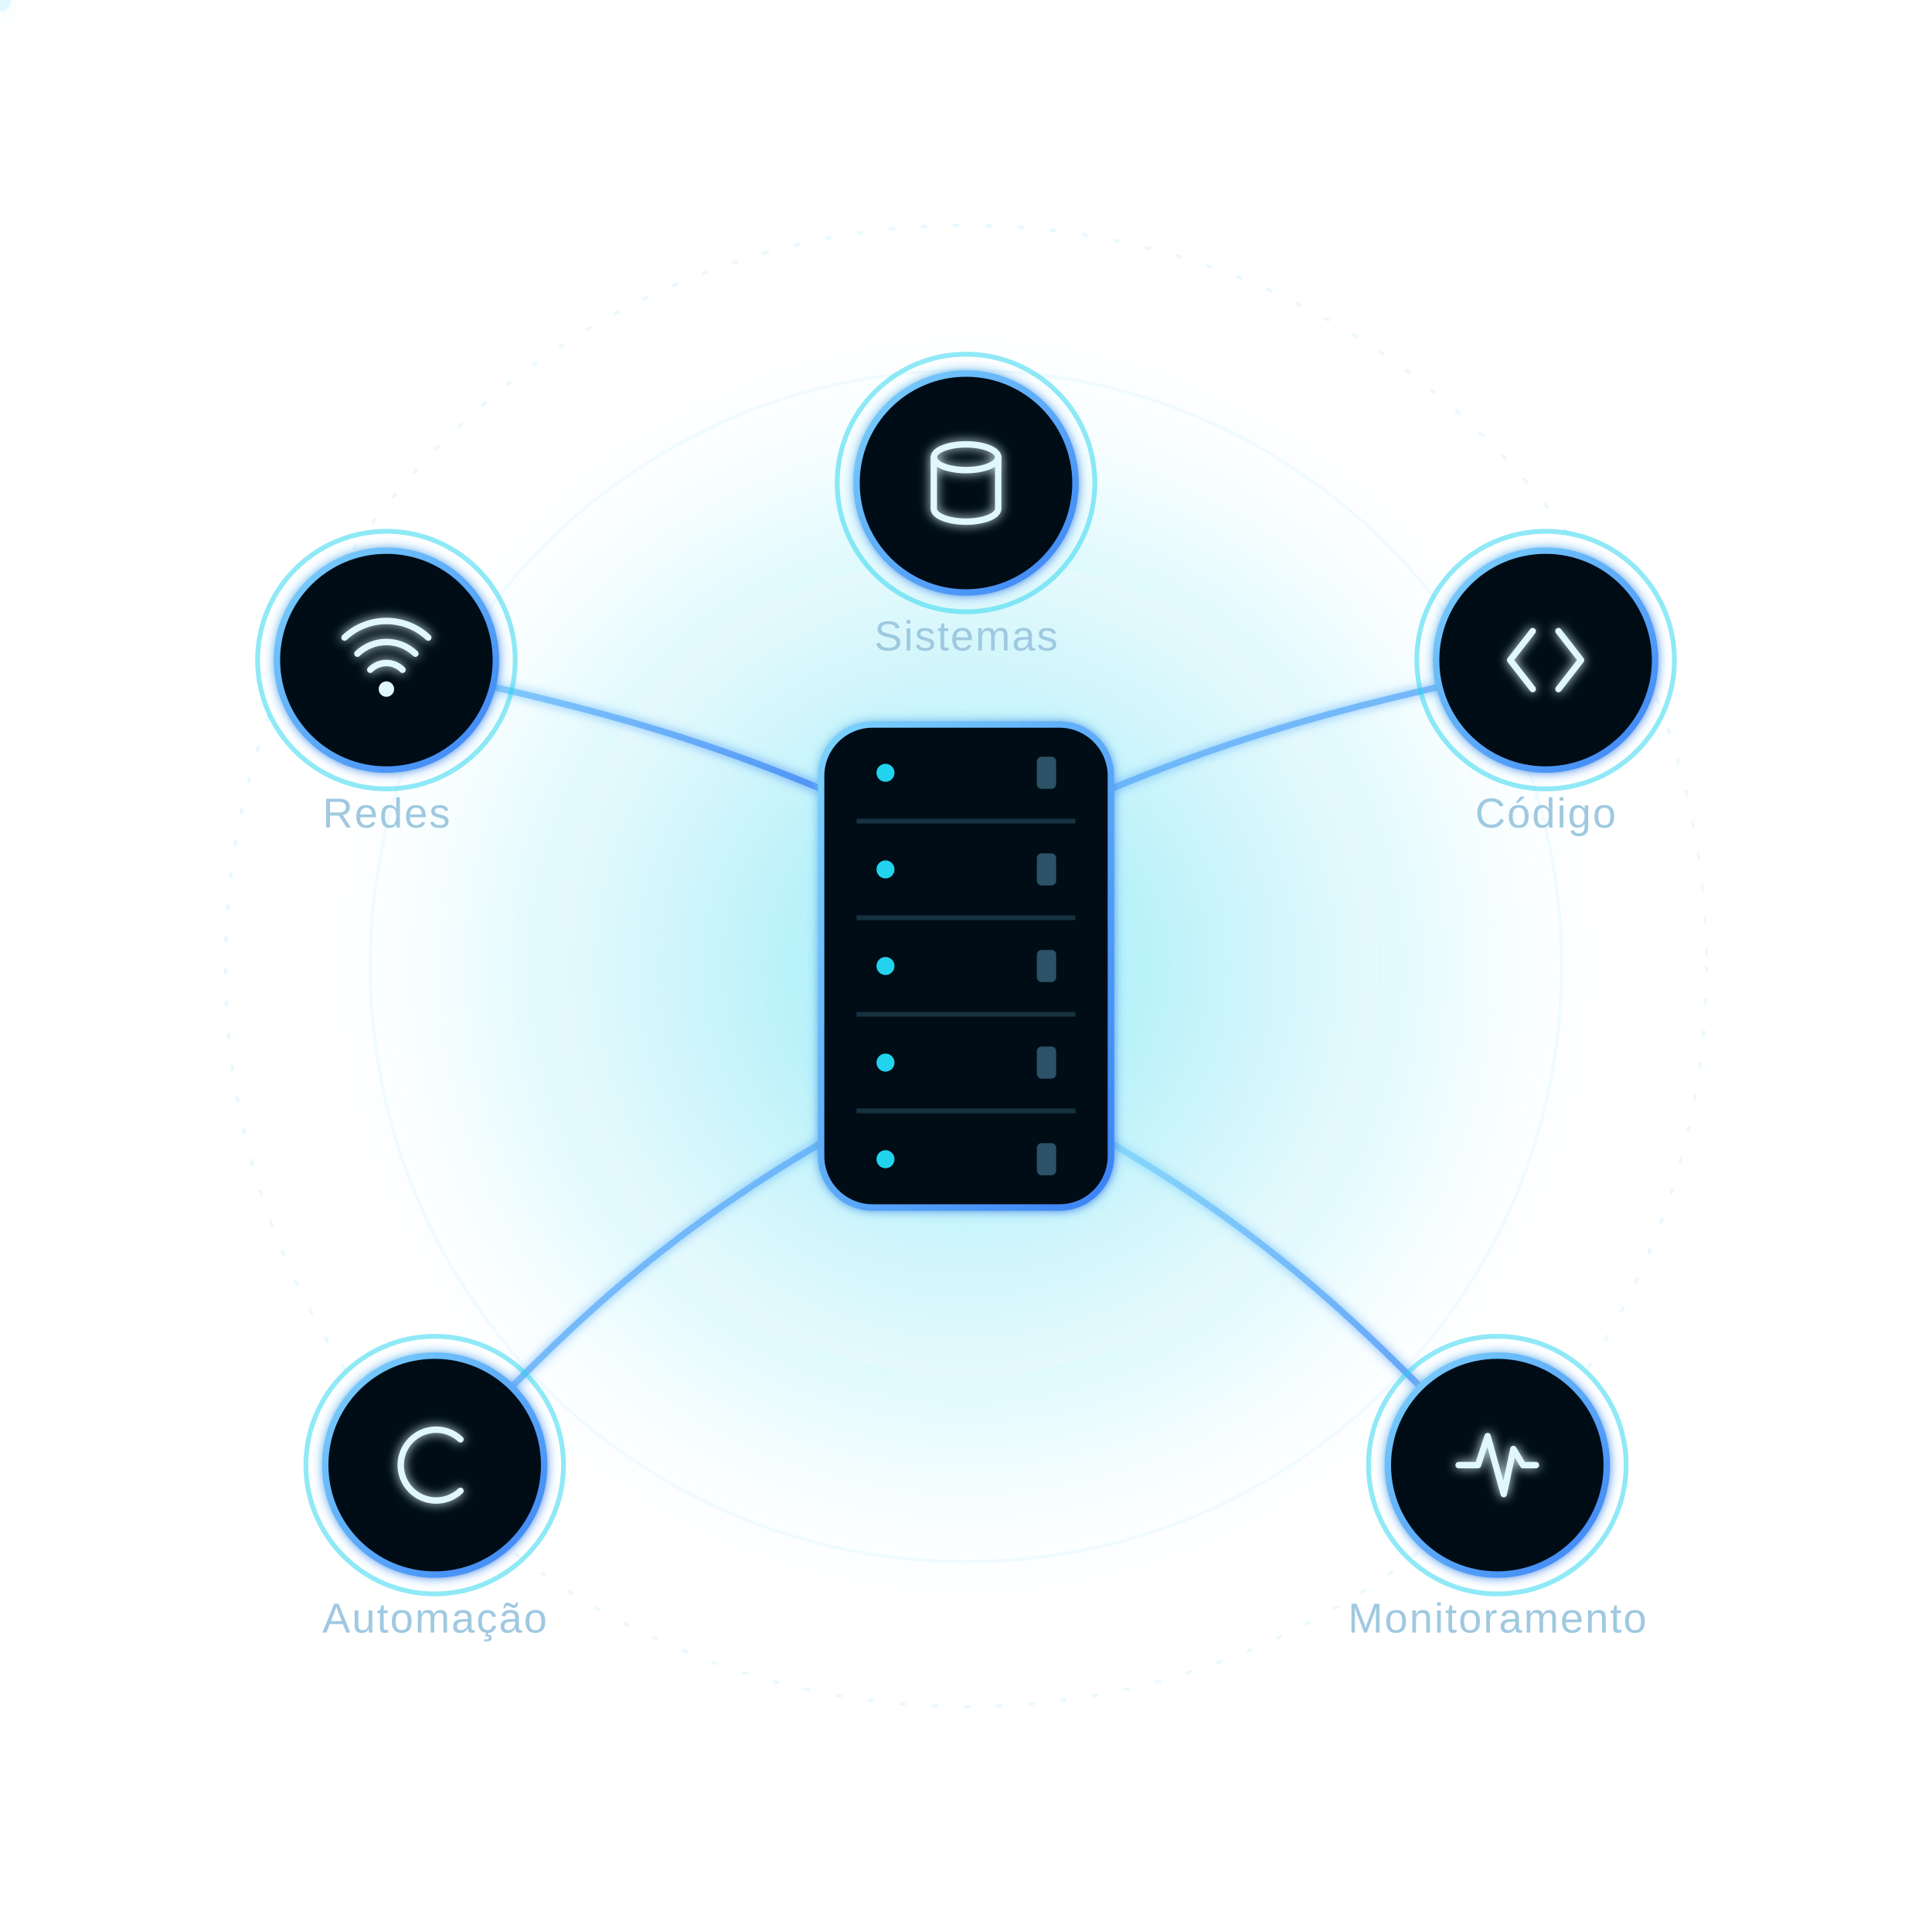
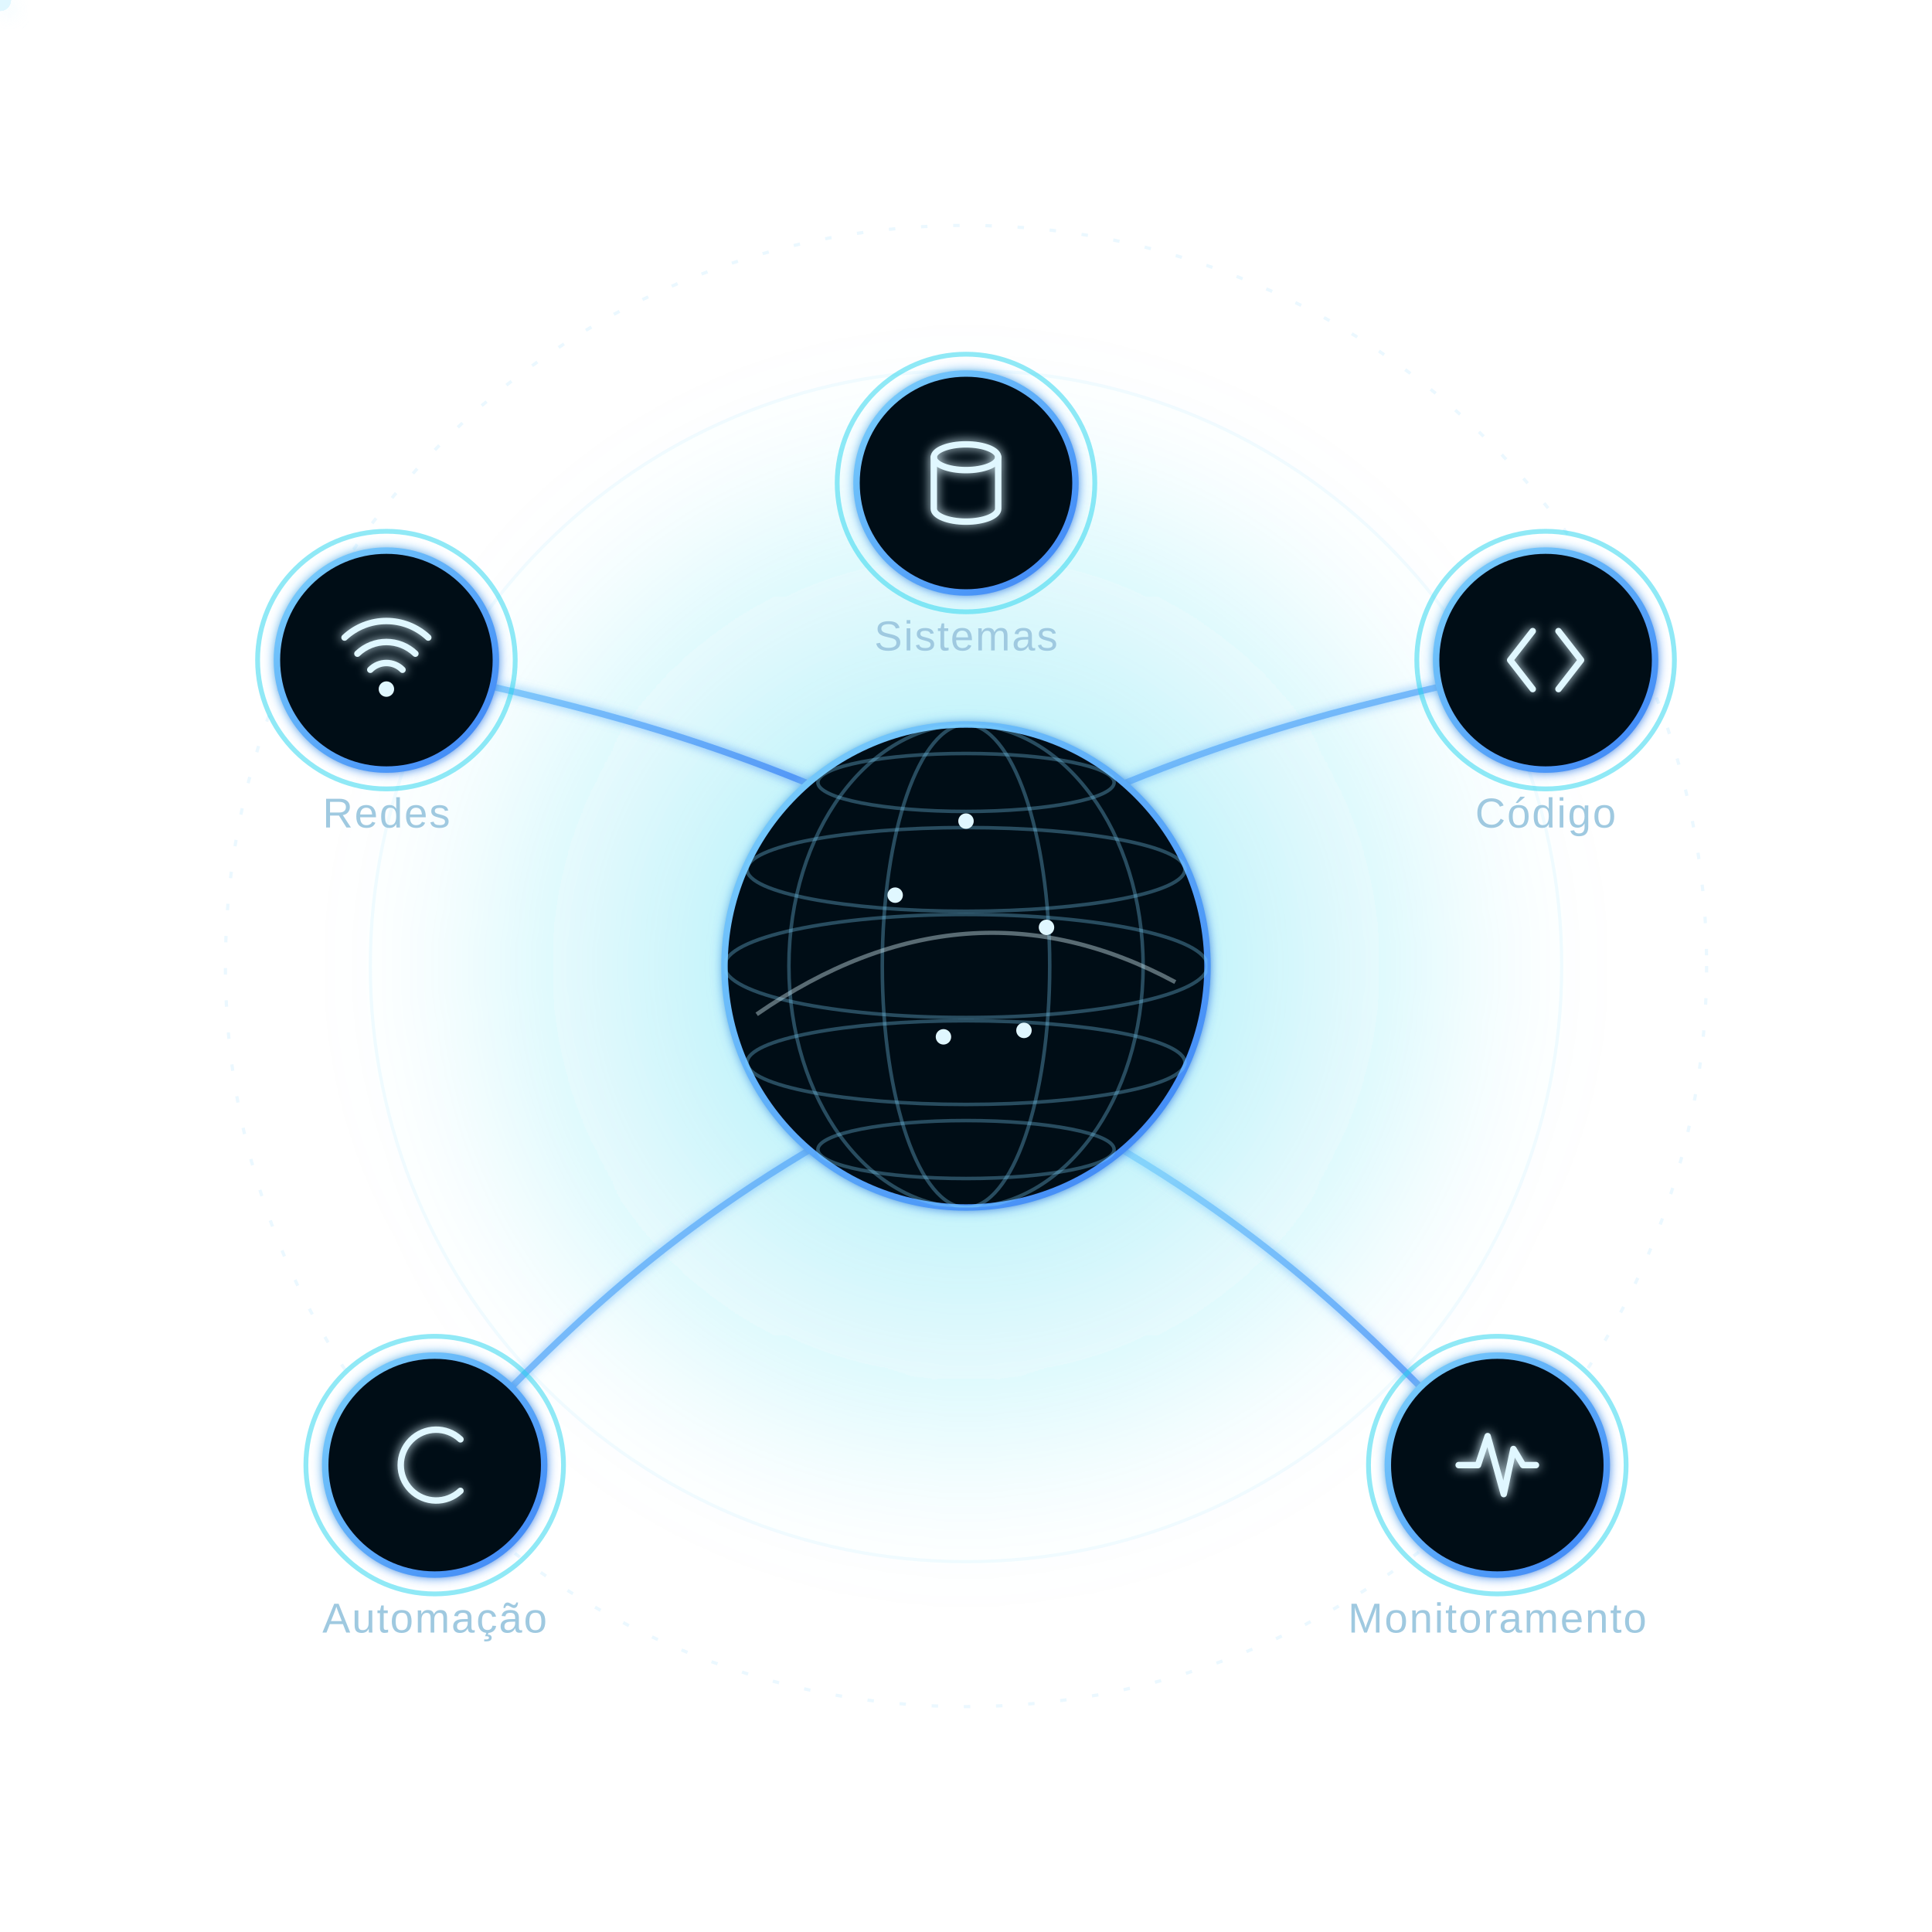
<svg xmlns="http://www.w3.org/2000/svg" viewBox="0 0 600 600" role="img" aria-labelledby="heroTitle">
  <defs>
    <linearGradient id="lineGrad" x1="0%" y1="0%" x2="100%" y2="100%">
      <stop offset="0%" stop-color="#7dd3fc" />
      <stop offset="100%" stop-color="#3b82f6" />
    </linearGradient>
    <radialGradient id="centerGlow" cx="50%" cy="50%" r="50%">
      <stop offset="0%" stop-color="#22d3ee" stop-opacity="0.45" />
      <stop offset="100%" stop-color="#22d3ee" stop-opacity="0" />
    </radialGradient>
    <filter id="softBlur" x="-50%" y="-50%" width="200%" height="200%">
      <feGaussianBlur stdDeviation="18" />
    </filter>
    <filter id="neonGlow" x="-80%" y="-80%" width="260%" height="260%">
      <feGaussianBlur stdDeviation="3.2" result="blur" />
      <feMerge>
        <feMergeNode in="blur" />
        <feMergeNode in="blur" />
        <feMergeNode in="SourceGraphic" />
      </feMerge>
    </filter>
    <filter id="neonGlowSoft" x="-80%" y="-80%" width="260%" height="260%">
      <feGaussianBlur stdDeviation="1.6" result="blur" />
      <feMerge>
        <feMergeNode in="blur" />
        <feMergeNode in="SourceGraphic" />
      </feMerge>
    </filter>
+     <clipPath id="globeClip">
+       <circle cx="300" cy="300" r="75" />
+     </clipPath>
  </defs>
  <circle cx="300" cy="300" r="180" fill="url(#centerGlow)" filter="url(#softBlur)" />
  <circle cx="300" cy="300" r="230" fill="none" stroke="rgba(125,211,252,0.16)" stroke-width="1" stroke-dasharray="2 8">
    <animateTransform attributeName="transform" type="rotate" from="0 300 300" to="360 300 300" dur="70s" repeatCount="indefinite" />
  </circle>
  <circle cx="300" cy="300" r="185" fill="none" stroke="rgba(125,211,252,0.1)" stroke-width="1" />
  <g fill="none" stroke="url(#lineGrad)" stroke-width="2" stroke-linecap="round" opacity="0.85" filter="url(#neonGlowSoft)">
    <path id="lineTop" d="M300 225 C300 195 300 165 300 150" />
    <path id="lineTL" d="M255 245 C195 220 155 215 120 205" />
    <path id="lineTR" d="M345 245 C405 220 445 215 480 205" />
    <path id="lineBL" d="M255 355 C195 390 165 425 135 455" />
    <path id="lineBR" d="M345 355 C405 390 435 425 465 455" />
  </g>
  <g fill="#e0f7ff" filter="url(#neonGlow)">
    <circle r="3.4">
      <animateMotion dur="3.2s" begin="0s" repeatCount="indefinite" path="M300 225 C300 195 300 165 300 150" />
      <animate attributeName="opacity" values="0;1;1;0" keyTimes="0;0.1;0.85;1" dur="3.2s" repeatCount="indefinite" />
    </circle>
    <circle r="3.4">
      <animateMotion dur="3.2s" begin="0.5s" repeatCount="indefinite" path="M255 245 C195 220 155 215 120 205" />
      <animate attributeName="opacity" values="0;1;1;0" keyTimes="0;0.1;0.85;1" dur="3.2s" repeatCount="indefinite" />
    </circle>
    <circle r="3.4">
      <animateMotion dur="3.2s" begin="1s" repeatCount="indefinite" path="M345 245 C405 220 445 215 480 205" />
      <animate attributeName="opacity" values="0;1;1;0" keyTimes="0;0.1;0.85;1" dur="3.2s" repeatCount="indefinite" />
    </circle>
    <circle r="3.4">
      <animateMotion dur="3.2s" begin="1.5s" repeatCount="indefinite" path="M255 355 C195 390 165 425 135 455" />
      <animate attributeName="opacity" values="0;1;1;0" keyTimes="0;0.1;0.85;1" dur="3.2s" repeatCount="indefinite" />
    </circle>
    <circle r="3.4">
      <animateMotion dur="3.2s" begin="2s" repeatCount="indefinite" path="M345 355 C405 390 435 425 465 455" />
      <animate attributeName="opacity" values="0;1;1;0" keyTimes="0;0.1;0.85;1" dur="3.2s" repeatCount="indefinite" />
    </circle>
  </g>
  <g filter="url(#neonGlowSoft)">
-     <rect x="255" y="225" width="90" height="150" rx="16" fill="#060a16" stroke="url(#lineGrad)" stroke-width="2" />
+     <circle cx="300" cy="300" r="75" fill="#060a16" stroke="url(#lineGrad)" stroke-width="2" />
  </g>
-   <g stroke="rgba(125,211,252,0.18)" stroke-width="1.5">
-     <line x1="266" y1="255" x2="334" y2="255" />
-     <line x1="266" y1="285" x2="334" y2="285" />
-     <line x1="266" y1="315" x2="334" y2="315" />
-     <line x1="266" y1="345" x2="334" y2="345" />
+   <g clip-path="url(#globeClip)" fill="none" stroke="rgba(125,211,252,0.32)" stroke-width="1.1">
+     <ellipse cx="300" cy="300" rx="55" ry="75" />
+     <ellipse cx="300" cy="300" rx="26" ry="75" />
+     <ellipse cx="300" cy="300" rx="75" ry="16" />
+     <ellipse cx="300" cy="270" rx="68" ry="13" />
+     <ellipse cx="300" cy="330" rx="68" ry="13" />
+     <ellipse cx="300" cy="243" rx="46" ry="9" />
+     <ellipse cx="300" cy="357" rx="46" ry="9" />
+     <path d="M235 315 Q300 270 365 305" stroke-width="1.3" stroke="rgba(224,247,255,0.4)" />
  </g>
-   <g fill="#22d3ee">
-     <circle cx="275" cy="240" r="2.8">
-       <animate attributeName="opacity" values="1;0.25;1" dur="1.8s" begin="0s" repeatCount="indefinite" />
+   <g fill="#e0f7ff">
+     <circle cx="278" cy="278" r="2.4">
+       <animate attributeName="opacity" values="1;0.2;1" dur="2.1s" begin="0s" repeatCount="indefinite" />
    </circle>
-     <circle cx="275" cy="270" r="2.8">
-       <animate attributeName="opacity" values="1;0.25;1" dur="1.8s" begin="0.3s" repeatCount="indefinite" />
+     <circle cx="325" cy="288" r="2.4">
+       <animate attributeName="opacity" values="1;0.2;1" dur="2.1s" begin="0.5s" repeatCount="indefinite" />
    </circle>
-     <circle cx="275" cy="300" r="2.8">
-       <animate attributeName="opacity" values="1;0.25;1" dur="1.8s" begin="0.6s" repeatCount="indefinite" />
+     <circle cx="293" cy="322" r="2.4">
+       <animate attributeName="opacity" values="1;0.2;1" dur="2.1s" begin="1s" repeatCount="indefinite" />
    </circle>
-     <circle cx="275" cy="330" r="2.8">
-       <animate attributeName="opacity" values="1;0.25;1" dur="1.8s" begin="0.9s" repeatCount="indefinite" />
+     <circle cx="318" cy="320" r="2.4">
+       <animate attributeName="opacity" values="1;0.2;1" dur="2.1s" begin="1.5s" repeatCount="indefinite" />
    </circle>
-     <circle cx="275" cy="360" r="2.8">
-       <animate attributeName="opacity" values="1;0.25;1" dur="1.8s" begin="1.2s" repeatCount="indefinite" />
+     <circle cx="300" cy="255" r="2.4">
+       <animate attributeName="opacity" values="1;0.2;1" dur="2.1s" begin="2s" repeatCount="indefinite" />
    </circle>
-   </g>
-   <g fill="rgba(125,211,252,0.35)">
-     <rect x="322" y="235" width="6" height="10" rx="1.5" />
-     <rect x="322" y="265" width="6" height="10" rx="1.5" />
-     <rect x="322" y="295" width="6" height="10" rx="1.5" />
-     <rect x="322" y="325" width="6" height="10" rx="1.5" />
-     <rect x="322" y="355" width="6" height="10" rx="1.5" />
  </g>
  <g>
    <g>
      <circle cx="300" cy="150" r="40" fill="none" stroke="#22d3ee" stroke-width="1.5" opacity="0.5">
        <animate attributeName="r" values="34;46;34" dur="3.4s" begin="0s" repeatCount="indefinite" />
        <animate attributeName="opacity" values="0.55;0;0.55" dur="3.4s" begin="0s" repeatCount="indefinite" />
      </circle>
      <circle cx="300" cy="150" r="34" fill="#060a16" stroke="url(#lineGrad)" stroke-width="2" filter="url(#neonGlowSoft)" />
      <g transform="translate(300,150)" stroke="#e0f7ff" stroke-width="2" fill="none" stroke-linecap="round" stroke-linejoin="round" filter="url(#neonGlowSoft)">
        <ellipse cx="0" cy="-8" rx="10" ry="4" />
        <path d="M -10,-8 L -10,8 A 10 4 0 0 0 10 8 L 10,-8" />
      </g>
    </g>
    <g>
      <circle cx="120" cy="205" r="40" fill="none" stroke="#22d3ee" stroke-width="1.5" opacity="0.5">
        <animate attributeName="r" values="34;46;34" dur="3.4s" begin="0.5s" repeatCount="indefinite" />
        <animate attributeName="opacity" values="0.55;0;0.55" dur="3.4s" begin="0.5s" repeatCount="indefinite" />
      </circle>
      <circle cx="120" cy="205" r="34" fill="#060a16" stroke="url(#lineGrad)" stroke-width="2" filter="url(#neonGlowSoft)" />
      <g transform="translate(120,205)" stroke="#e0f7ff" stroke-width="2" fill="none" stroke-linecap="round" stroke-linejoin="round" filter="url(#neonGlowSoft)">
        <path d="M -5,3 A 7,7 0 0,1 5,3" />
        <path d="M -9,-2 A 13,13 0 0,1 9,-2" />
        <path d="M -13,-7 A 19,19 0 0,1 13,-7" />
      </g>
      <circle cx="120" cy="214" r="2.4" fill="#e0f7ff" />
    </g>
    <g>
      <circle cx="480" cy="205" r="40" fill="none" stroke="#22d3ee" stroke-width="1.5" opacity="0.5">
        <animate attributeName="r" values="34;46;34" dur="3.4s" begin="1s" repeatCount="indefinite" />
        <animate attributeName="opacity" values="0.55;0;0.55" dur="3.4s" begin="1s" repeatCount="indefinite" />
      </circle>
      <circle cx="480" cy="205" r="34" fill="#060a16" stroke="url(#lineGrad)" stroke-width="2" filter="url(#neonGlowSoft)" />
      <g transform="translate(480,205)" stroke="#e0f7ff" stroke-width="2" fill="none" stroke-linecap="round" stroke-linejoin="round" filter="url(#neonGlowSoft)">
        <path d="M -4,-9 L -11,0 L -4,9" />
        <path d="M 4,-9 L 11,0 L 4,9" />
      </g>
    </g>
    <g>
      <circle cx="135" cy="455" r="40" fill="none" stroke="#22d3ee" stroke-width="1.5" opacity="0.5">
        <animate attributeName="r" values="34;46;34" dur="3.4s" begin="1.5s" repeatCount="indefinite" />
        <animate attributeName="opacity" values="0.55;0;0.55" dur="3.4s" begin="1.5s" repeatCount="indefinite" />
      </circle>
      <circle cx="135" cy="455" r="34" fill="#060a16" stroke="url(#lineGrad)" stroke-width="2" filter="url(#neonGlowSoft)" />
      <g transform="translate(135,455)" stroke="#e0f7ff" stroke-width="2" fill="none" stroke-linecap="round" stroke-linejoin="round" filter="url(#neonGlowSoft)">
        <path d="M 8,-8 A 11,11 0 1,0 8,8" />
      </g>
      <path d="M 141,463 L 135,460 L 139,454 Z" fill="#e0f7ff" transform="translate(135,455)" filter="url(#neonGlowSoft)" />
    </g>
    <g>
      <circle cx="465" cy="455" r="40" fill="none" stroke="#22d3ee" stroke-width="1.5" opacity="0.5">
        <animate attributeName="r" values="34;46;34" dur="3.4s" begin="2s" repeatCount="indefinite" />
        <animate attributeName="opacity" values="0.55;0;0.55" dur="3.4s" begin="2s" repeatCount="indefinite" />
      </circle>
      <circle cx="465" cy="455" r="34" fill="#060a16" stroke="url(#lineGrad)" stroke-width="2" filter="url(#neonGlowSoft)" />
      <g transform="translate(465,455)" stroke="#e0f7ff" stroke-width="2" fill="none" stroke-linecap="round" stroke-linejoin="round" filter="url(#neonGlowSoft)">
        <path d="M -12,0 L -6,0 L -3,-9 L 2,9 L 5,-5 L 8,0 L 12,0" />
      </g>
    </g>
  </g>
  <g fill="#9fc9e0" font-family="Arial, Helvetica, sans-serif" font-size="13" letter-spacing="0.5" text-anchor="middle">
    <text x="300" y="202">Sistemas</text>
    <text x="120" y="257">Redes</text>
    <text x="480" y="257">Código</text>
    <text x="135" y="507">Automação</text>
    <text x="465" y="507">Monitoramento</text>
  </g>
</svg>
